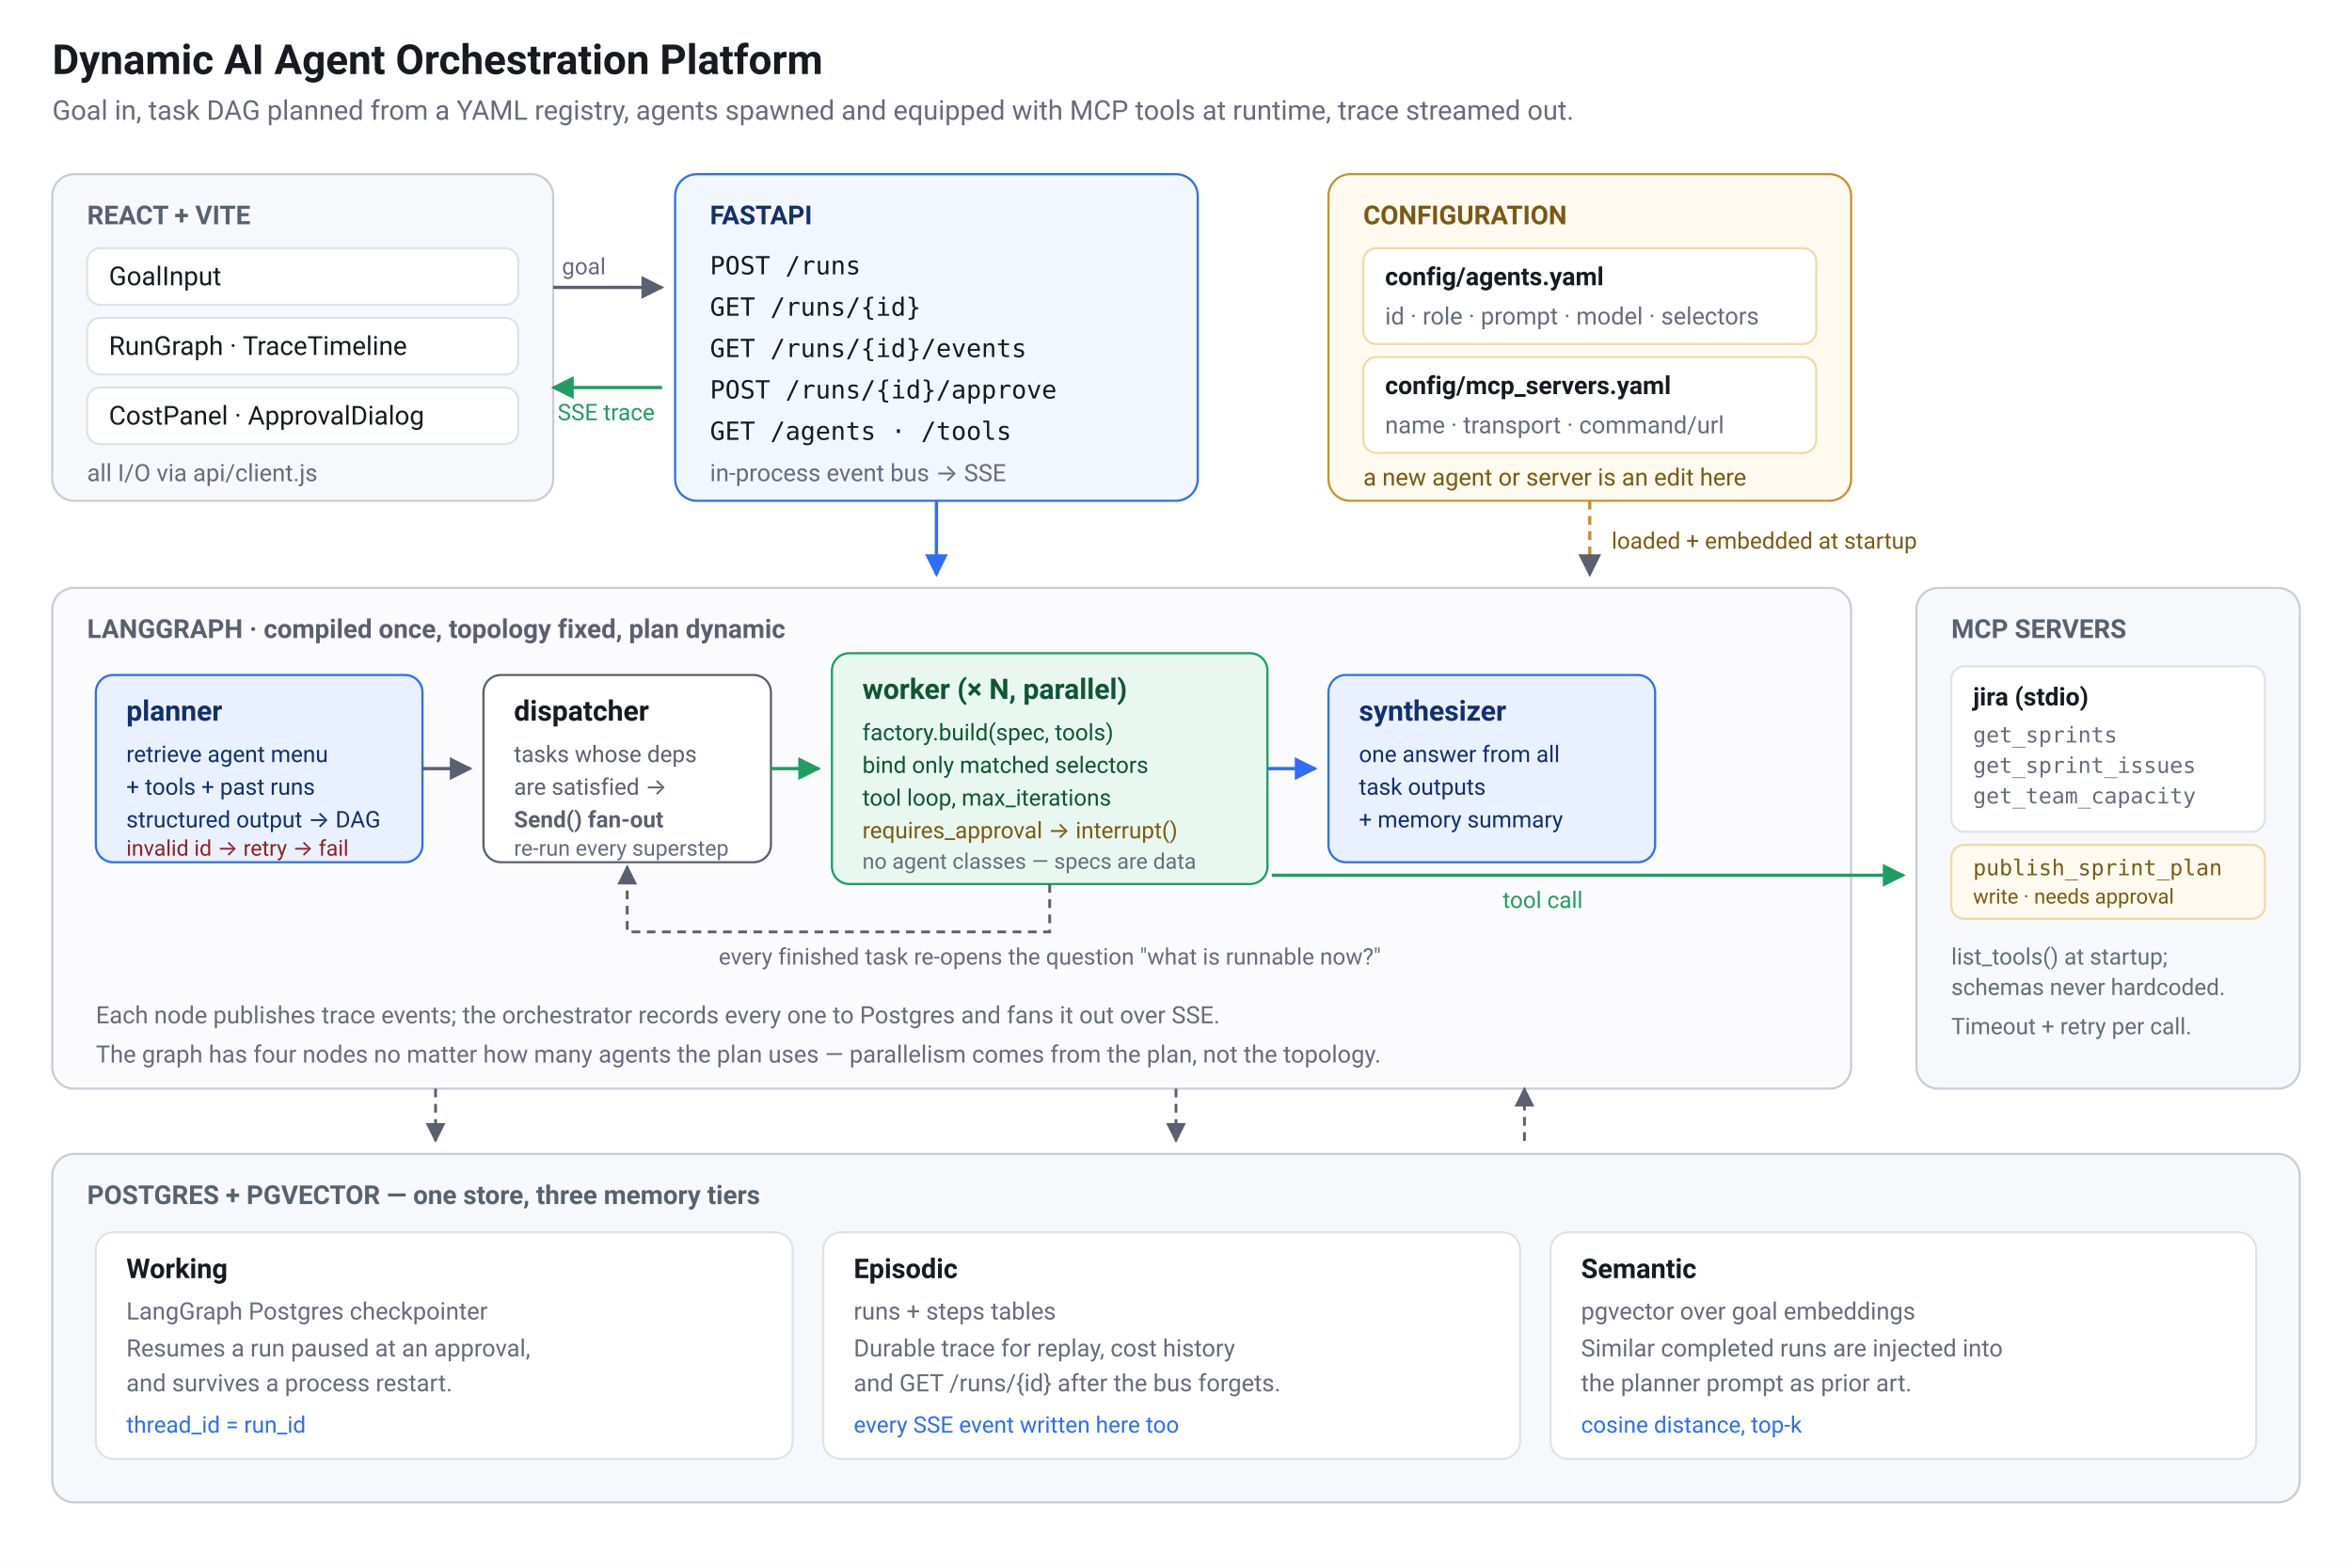
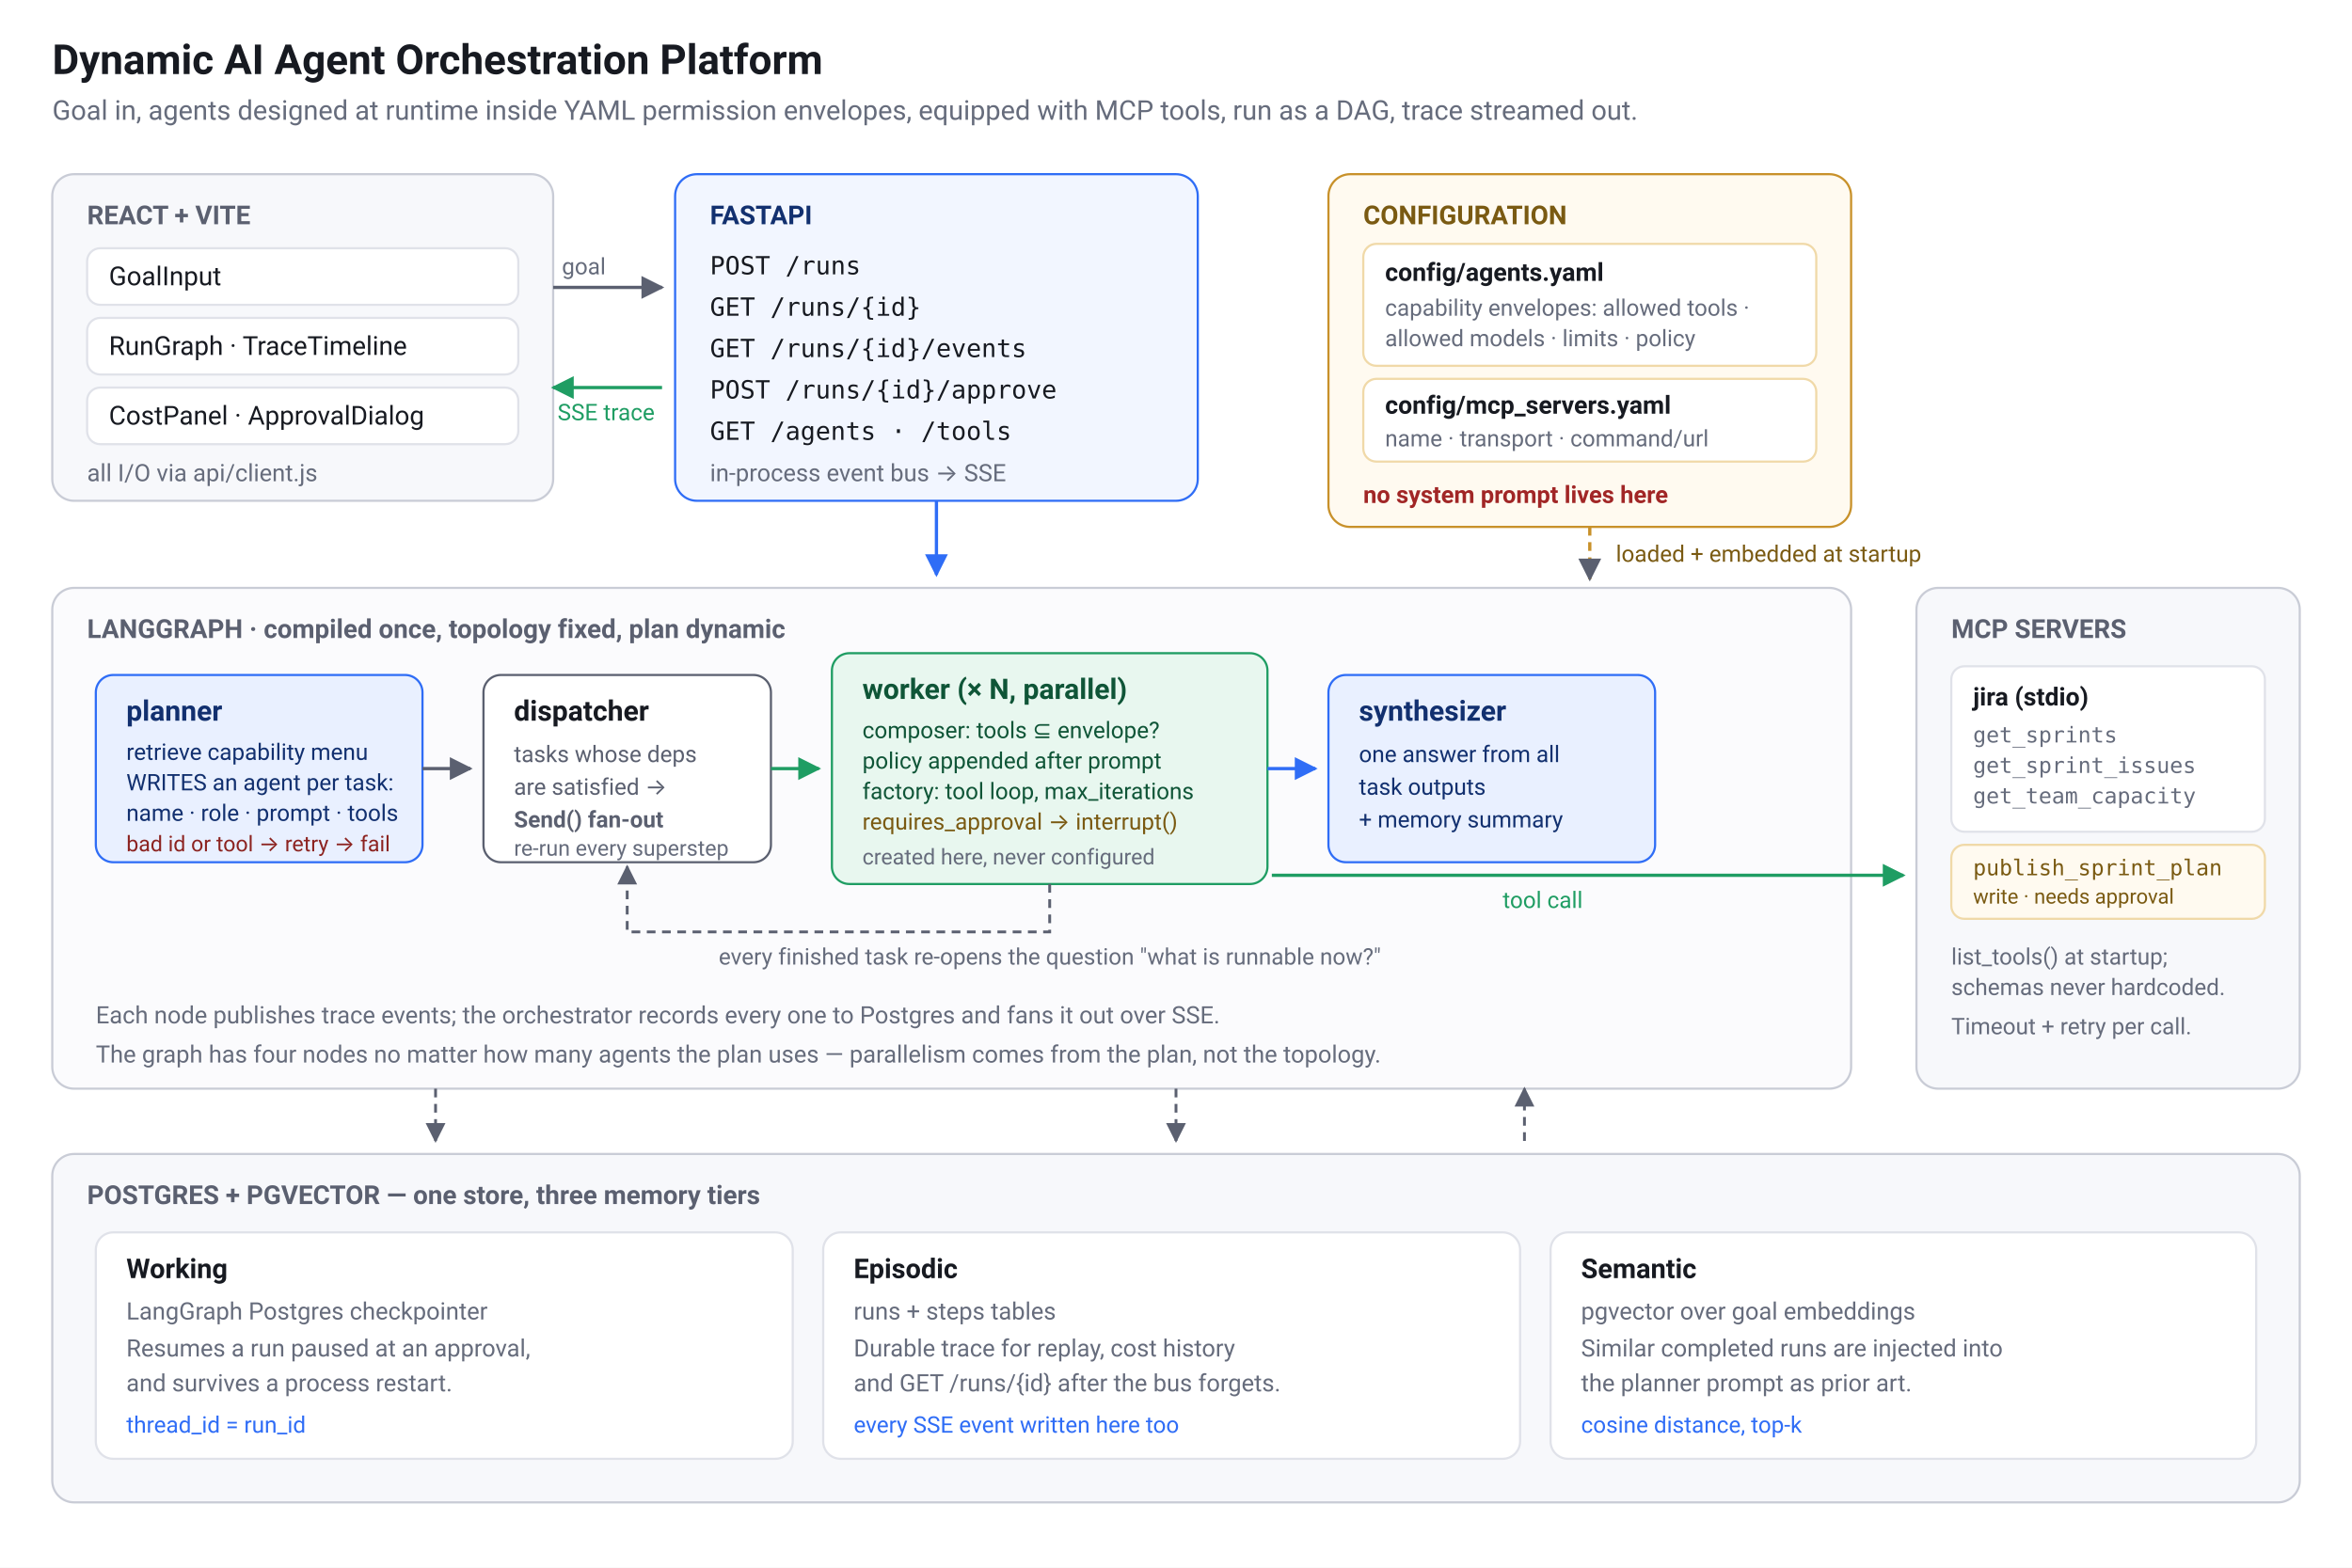
<svg xmlns="http://www.w3.org/2000/svg" width="1080" height="720" viewBox="0 0 1080 720" font-family="-apple-system, BlinkMacSystemFont, 'Segoe UI', Roboto, sans-serif">
  <rect width="1080" height="720" fill="#ffffff" />
  <defs>
    <marker id="arrow" viewBox="0 0 10 10" refX="9" refY="5" markerWidth="7" markerHeight="7" orient="auto-start-reverse">
      <path d="M 0 0 L 10 5 L 0 10 z" fill="#5b6070" />
    </marker>
    <marker id="arrowBlue" viewBox="0 0 10 10" refX="9" refY="5" markerWidth="7" markerHeight="7" orient="auto-start-reverse">
      <path d="M 0 0 L 10 5 L 0 10 z" fill="#2f6df6" />
    </marker>
    <marker id="arrowGreen" viewBox="0 0 10 10" refX="9" refY="5" markerWidth="7" markerHeight="7" orient="auto-start-reverse">
      <path d="M 0 0 L 10 5 L 0 10 z" fill="#1f9d63" />
    </marker>
  </defs>
  <text x="24" y="34" font-size="19" font-weight="700" fill="#171a21">Dynamic AI Agent Orchestration Platform</text>
-   <text x="24" y="55" font-size="12.5" fill="#666c7c">Goal in, task DAG planned from a YAML registry, agents spawned and equipped with MCP tools at runtime, trace streamed out.</text>
+   <text x="24" y="55" font-size="12.5" fill="#666c7c">Goal in, agents designed at runtime inside YAML permission envelopes, equipped with MCP tools, run as a DAG, trace streamed out.</text>
  <rect x="24" y="80" width="230" height="150" rx="10" fill="#f7f8fb" stroke="#c9ccd6" />
  <text x="40" y="103" font-size="12" font-weight="700" fill="#5b6070">REACT + VITE</text>
  <rect x="40" y="114" width="198" height="26" rx="6" fill="#ffffff" stroke="#e0e2e9" />
  <text x="50" y="131" font-size="12" fill="#171a21">GoalInput</text>
  <rect x="40" y="146" width="198" height="26" rx="6" fill="#ffffff" stroke="#e0e2e9" />
  <text x="50" y="163" font-size="12" fill="#171a21">RunGraph · TraceTimeline</text>
  <rect x="40" y="178" width="198" height="26" rx="6" fill="#ffffff" stroke="#e0e2e9" />
  <text x="50" y="195" font-size="12" fill="#171a21">CostPanel · ApprovalDialog</text>
  <text x="40" y="221" font-size="11" fill="#666c7c">all I/O via api/client.js</text>
  <rect x="310" y="80" width="240" height="150" rx="10" fill="#f2f6ff" stroke="#2f6df6" />
  <text x="326" y="103" font-size="12" font-weight="700" fill="#12306f">FASTAPI</text>
  <text x="326" y="126" font-size="11.5" fill="#171a21" font-family="ui-monospace, monospace">POST /runs</text>
  <text x="326" y="145" font-size="11.5" fill="#171a21" font-family="ui-monospace, monospace">GET  /runs/{id}</text>
  <text x="326" y="164" font-size="11.5" fill="#171a21" font-family="ui-monospace, monospace">GET  /runs/{id}/events</text>
  <text x="326" y="183" font-size="11.5" fill="#171a21" font-family="ui-monospace, monospace">POST /runs/{id}/approve</text>
  <text x="326" y="202" font-size="11.5" fill="#171a21" font-family="ui-monospace, monospace">GET  /agents · /tools</text>
  <text x="326" y="221" font-size="11" fill="#666c7c">in-process event bus → SSE</text>
  <path d="M 254 132 L 304 132" stroke="#5b6070" stroke-width="1.5" marker-end="url(#arrow)" />
  <text x="258" y="126" font-size="10.5" fill="#666c7c">goal</text>
  <path d="M 304 178 L 254 178" stroke="#1f9d63" stroke-width="1.5" marker-end="url(#arrowGreen)" />
  <text x="256" y="193" font-size="10.5" fill="#1f9d63">SSE trace</text>
-   <rect x="610" y="80" width="240" height="150" rx="10" fill="#fffaf0" stroke="#c8912a" />
+   <rect x="610" y="80" width="240" height="162" rx="10" fill="#fffaf0" stroke="#c8912a" />
  <text x="626" y="103" font-size="12" font-weight="700" fill="#7a5a12">CONFIGURATION</text>
-   <rect x="626" y="114" width="208" height="44" rx="6" fill="#ffffff" stroke="#f0d9a8" />
-   <text x="636" y="131" font-size="11.5" font-weight="600" fill="#171a21">config/agents.yaml</text>
-   <text x="636" y="149" font-size="11" fill="#666c7c">id · role · prompt · model · selectors</text>
-   <rect x="626" y="164" width="208" height="44" rx="6" fill="#ffffff" stroke="#f0d9a8" />
-   <text x="636" y="181" font-size="11.5" font-weight="600" fill="#171a21">config/mcp_servers.yaml</text>
-   <text x="636" y="199" font-size="11" fill="#666c7c">name · transport · command/url</text>
-   <text x="626" y="223" font-size="11" fill="#7a5a12">a new agent or server is an edit here</text>
+   <rect x="626" y="112" width="208" height="56" rx="6" fill="#ffffff" stroke="#f0d9a8" />
+   <text x="636" y="129" font-size="11.5" font-weight="600" fill="#171a21">config/agents.yaml</text>
+   <text x="636" y="145" font-size="10.5" fill="#666c7c">capability envelopes: allowed tools ·</text>
+   <text x="636" y="159" font-size="10.5" fill="#666c7c">allowed models · limits · policy</text>
+   <rect x="626" y="174" width="208" height="38" rx="6" fill="#ffffff" stroke="#f0d9a8" />
+   <text x="636" y="190" font-size="11.5" font-weight="600" fill="#171a21">config/mcp_servers.yaml</text>
+   <text x="636" y="205" font-size="10.5" fill="#666c7c">name · transport · command/url</text>
+   <text x="626" y="231" font-size="11" font-weight="600" fill="#a12626">no system prompt lives here</text>
  <rect x="24" y="270" width="826" height="230" rx="10" fill="#fbfbfd" stroke="#c9ccd6" />
  <text x="40" y="293" font-size="12" font-weight="700" fill="#5b6070">LANGGRAPH · compiled once, topology fixed, plan dynamic</text>
  <rect x="44" y="310" width="150" height="86" rx="8" fill="#e9f0ff" stroke="#2f6df6" />
  <text x="58" y="331" font-size="13" font-weight="700" fill="#12306f">planner</text>
-   <text x="58" y="350" font-size="10.5" fill="#12306f">retrieve agent menu</text>
-   <text x="58" y="365" font-size="10.5" fill="#12306f">+ tools + past runs</text>
-   <text x="58" y="380" font-size="10.5" fill="#12306f">structured output → DAG</text>
-   <text x="58" y="393" font-size="10" fill="#8c2320">invalid id → retry → fail</text>
+   <text x="58" y="349" font-size="10.5" fill="#12306f">retrieve capability menu</text>
+   <text x="58" y="363" font-size="10.5" fill="#12306f">WRITES an agent per task:</text>
+   <text x="58" y="377" font-size="10.5" fill="#12306f">name · role · prompt · tools</text>
+   <text x="58" y="391" font-size="10" fill="#8c2320">bad id or tool → retry → fail</text>
  <rect x="222" y="310" width="132" height="86" rx="8" fill="#ffffff" stroke="#5b6070" />
  <text x="236" y="331" font-size="13" font-weight="700" fill="#171a21">dispatcher</text>
  <text x="236" y="350" font-size="10.5" fill="#5b6070">tasks whose deps</text>
  <text x="236" y="365" font-size="10.5" fill="#5b6070">are satisfied →</text>
  <text x="236" y="380" font-size="10.5" font-weight="600" fill="#5b6070">Send() fan-out</text>
  <text x="236" y="393" font-size="10" fill="#666c7c">re-run every superstep</text>
  <rect x="382" y="300" width="200" height="106" rx="8" fill="#e8f7ef" stroke="#1f9d63" />
  <text x="396" y="321" font-size="13" font-weight="700" fill="#0f5537">worker  (× N, parallel)</text>
-   <text x="396" y="340" font-size="10.5" fill="#0f5537">factory.build(spec, tools)</text>
-   <text x="396" y="355" font-size="10.5" fill="#0f5537">bind only matched selectors</text>
-   <text x="396" y="370" font-size="10.5" fill="#0f5537">tool loop, max_iterations</text>
-   <text x="396" y="385" font-size="10.5" fill="#7a5a12">requires_approval → interrupt()</text>
-   <text x="396" y="399" font-size="10" fill="#666c7c">no agent classes — specs are data</text>
+   <text x="396" y="339" font-size="10.5" fill="#0f5537">composer: tools ⊆ envelope?</text>
+   <text x="396" y="353" font-size="10.5" fill="#0f5537">policy appended after prompt</text>
+   <text x="396" y="367" font-size="10.5" fill="#0f5537">factory: tool loop, max_iterations</text>
+   <text x="396" y="381" font-size="10.5" fill="#7a5a12">requires_approval → interrupt()</text>
+   <text x="396" y="397" font-size="10" fill="#666c7c">created here, never configured</text>
  <rect x="610" y="310" width="150" height="86" rx="8" fill="#e9f0ff" stroke="#2f6df6" />
  <text x="624" y="331" font-size="13" font-weight="700" fill="#12306f">synthesizer</text>
  <text x="624" y="350" font-size="10.5" fill="#12306f">one answer from all</text>
  <text x="624" y="365" font-size="10.5" fill="#12306f">task outputs</text>
  <text x="624" y="380" font-size="10.5" fill="#12306f">+ memory summary</text>
  <path d="M 194 353 L 216 353" stroke="#5b6070" stroke-width="1.5" marker-end="url(#arrow)" />
  <path d="M 354 353 L 376 353" stroke="#1f9d63" stroke-width="1.5" marker-end="url(#arrowGreen)" />
  <path d="M 582 353 L 604 353" stroke="#2f6df6" stroke-width="1.5" marker-end="url(#arrowBlue)" />
  <path d="M 482 406 L 482 428 L 288 428 L 288 398" stroke="#5b6070" stroke-width="1.3" fill="none" stroke-dasharray="4 3" marker-end="url(#arrow)" />
  <text x="330" y="443" font-size="10.5" fill="#666c7c">every finished task re-opens the question "what is runnable now?"</text>
  <text x="44" y="470" font-size="11" fill="#666c7c">Each node publishes trace events; the orchestrator records every one to Postgres and fans it out over SSE.</text>
  <text x="44" y="488" font-size="11" fill="#666c7c">The graph has four nodes no matter how many agents the plan uses — parallelism comes from the plan, not the topology.</text>
-   <path d="M 730 230 L 730 264" stroke="#c8912a" stroke-width="1.5" stroke-dasharray="4 3" marker-end="url(#arrow)" />
-   <text x="740" y="252" font-size="10.5" fill="#7a5a12">loaded + embedded at startup</text>
+   <path d="M 730 242 L 730 266" stroke="#c8912a" stroke-width="1.5" stroke-dasharray="4 3" marker-end="url(#arrow)" />
+   <text x="742" y="258" font-size="10.5" fill="#7a5a12">loaded + embedded at startup</text>
  <path d="M 430 230 L 430 264" stroke="#2f6df6" stroke-width="1.5" marker-end="url(#arrowBlue)" />
  <rect x="880" y="270" width="176" height="230" rx="10" fill="#f7f8fb" stroke="#c9ccd6" />
  <text x="896" y="293" font-size="12" font-weight="700" fill="#5b6070">MCP SERVERS</text>
  <rect x="896" y="306" width="144" height="76" rx="6" fill="#ffffff" stroke="#e0e2e9" />
  <text x="906" y="324" font-size="11.5" font-weight="600" fill="#171a21">jira (stdio)</text>
  <text x="906" y="341" font-size="10" fill="#666c7c" font-family="ui-monospace, monospace">get_sprints</text>
  <text x="906" y="355" font-size="10" fill="#666c7c" font-family="ui-monospace, monospace">get_sprint_issues</text>
  <text x="906" y="369" font-size="10" fill="#666c7c" font-family="ui-monospace, monospace">get_team_capacity</text>
  <rect x="896" y="388" width="144" height="34" rx="6" fill="#fffaf0" stroke="#f0d9a8" />
  <text x="906" y="402" font-size="10" fill="#7a5a12" font-family="ui-monospace, monospace">publish_sprint_plan</text>
  <text x="906" y="415" font-size="9.5" fill="#7a5a12">write · needs approval</text>
  <text x="896" y="443" font-size="10.5" fill="#666c7c">list_tools() at startup;</text>
  <text x="896" y="457" font-size="10.5" fill="#666c7c">schemas never hardcoded.</text>
  <text x="896" y="475" font-size="10.5" fill="#666c7c">Timeout + retry per call.</text>
  <path d="M 584 402 L 874 402" stroke="#1f9d63" stroke-width="1.5" marker-end="url(#arrowGreen)" />
  <text x="690" y="417" font-size="10.5" fill="#1f9d63">tool call</text>
  <rect x="24" y="530" width="1032" height="160" rx="10" fill="#f7f8fb" stroke="#c9ccd6" />
  <text x="40" y="553" font-size="12" font-weight="700" fill="#5b6070">POSTGRES + PGVECTOR — one store, three memory tiers</text>
  <rect x="44" y="566" width="320" height="104" rx="8" fill="#ffffff" stroke="#e0e2e9" />
  <text x="58" y="587" font-size="12.5" font-weight="700" fill="#171a21">Working</text>
  <text x="58" y="606" font-size="11" fill="#666c7c">LangGraph Postgres checkpointer</text>
  <text x="58" y="623" font-size="11" fill="#666c7c">Resumes a run paused at an approval,</text>
  <text x="58" y="639" font-size="11" fill="#666c7c">and survives a process restart.</text>
  <text x="58" y="658" font-size="10.5" fill="#2f6df6">thread_id = run_id</text>
  <rect x="378" y="566" width="320" height="104" rx="8" fill="#ffffff" stroke="#e0e2e9" />
  <text x="392" y="587" font-size="12.5" font-weight="700" fill="#171a21">Episodic</text>
  <text x="392" y="606" font-size="11" fill="#666c7c">runs + steps tables</text>
  <text x="392" y="623" font-size="11" fill="#666c7c">Durable trace for replay, cost history</text>
  <text x="392" y="639" font-size="11" fill="#666c7c">and GET /runs/{id} after the bus forgets.</text>
  <text x="392" y="658" font-size="10.5" fill="#2f6df6">every SSE event written here too</text>
  <rect x="712" y="566" width="324" height="104" rx="8" fill="#ffffff" stroke="#e0e2e9" />
  <text x="726" y="587" font-size="12.5" font-weight="700" fill="#171a21">Semantic</text>
  <text x="726" y="606" font-size="11" fill="#666c7c">pgvector over goal embeddings</text>
  <text x="726" y="623" font-size="11" fill="#666c7c">Similar completed runs are injected into</text>
  <text x="726" y="639" font-size="11" fill="#666c7c">the planner prompt as prior art.</text>
  <text x="726" y="658" font-size="10.5" fill="#2f6df6">cosine distance, top-k</text>
  <path d="M 200 500 L 200 524" stroke="#5b6070" stroke-width="1.3" stroke-dasharray="4 3" marker-end="url(#arrow)" />
  <path d="M 540 500 L 540 524" stroke="#5b6070" stroke-width="1.3" stroke-dasharray="4 3" marker-end="url(#arrow)" />
  <path d="M 700 524 L 700 500" stroke="#5b6070" stroke-width="1.3" stroke-dasharray="4 3" marker-end="url(#arrow)" />
</svg>
